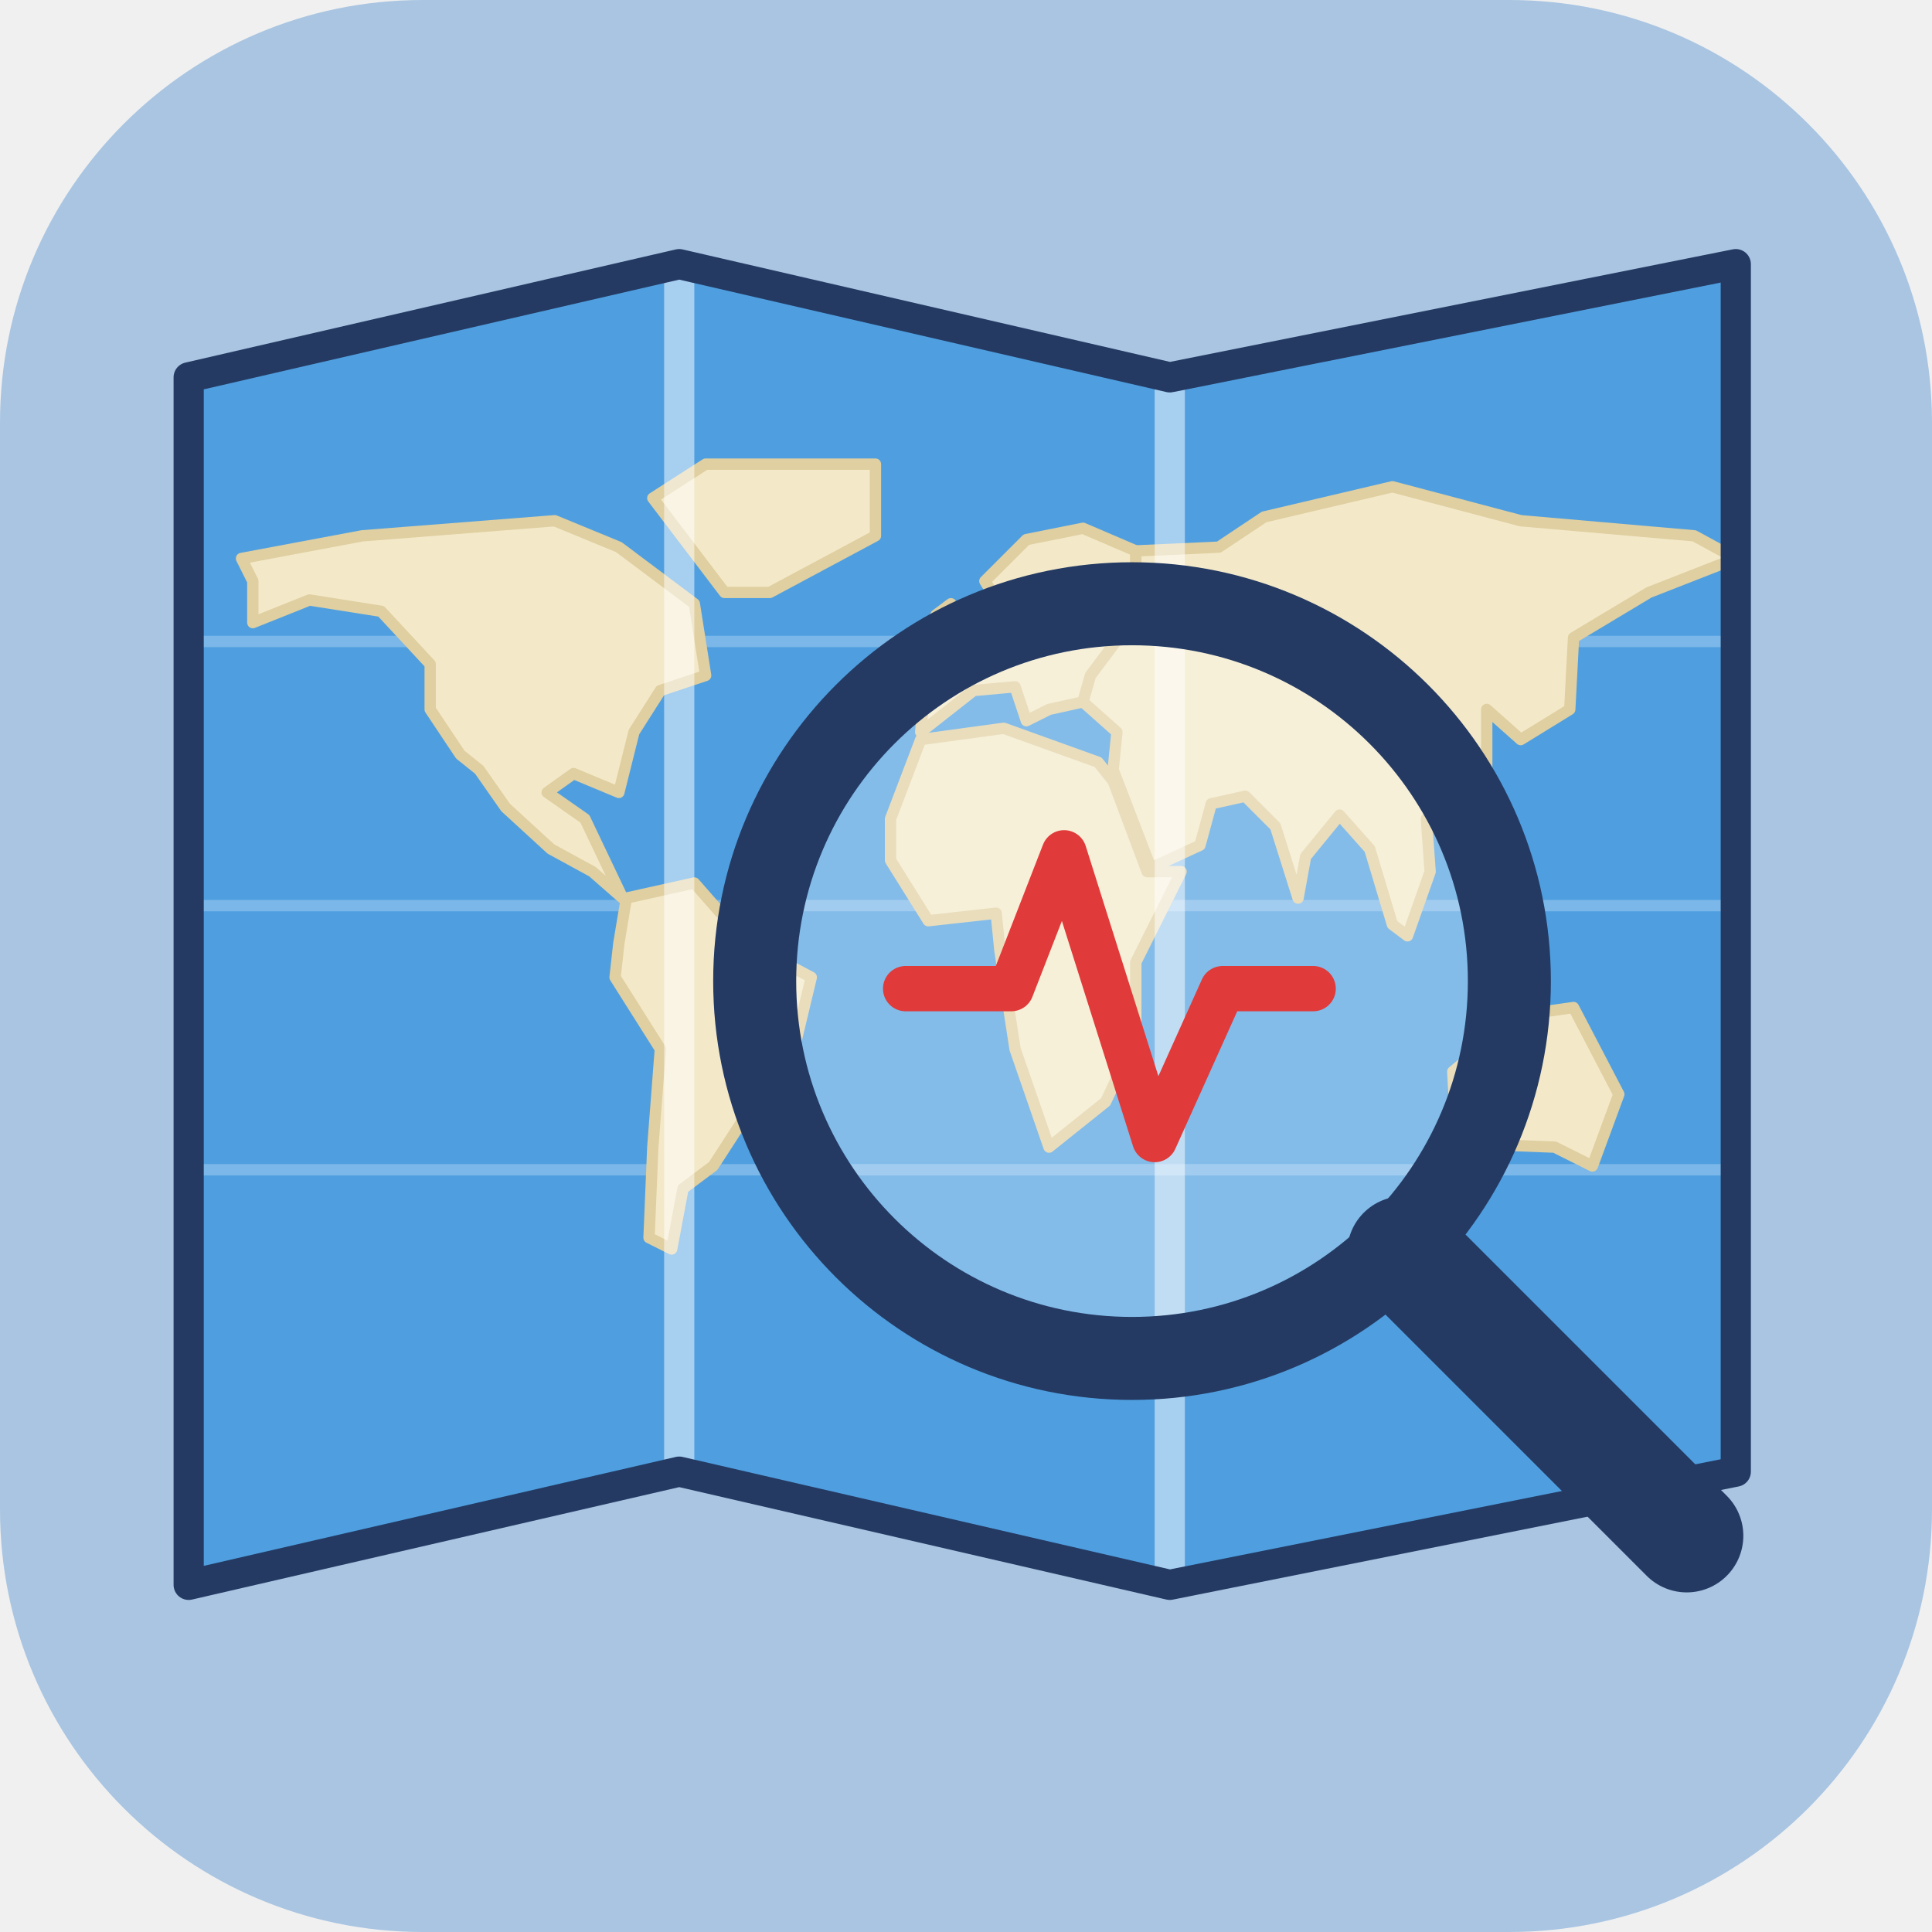
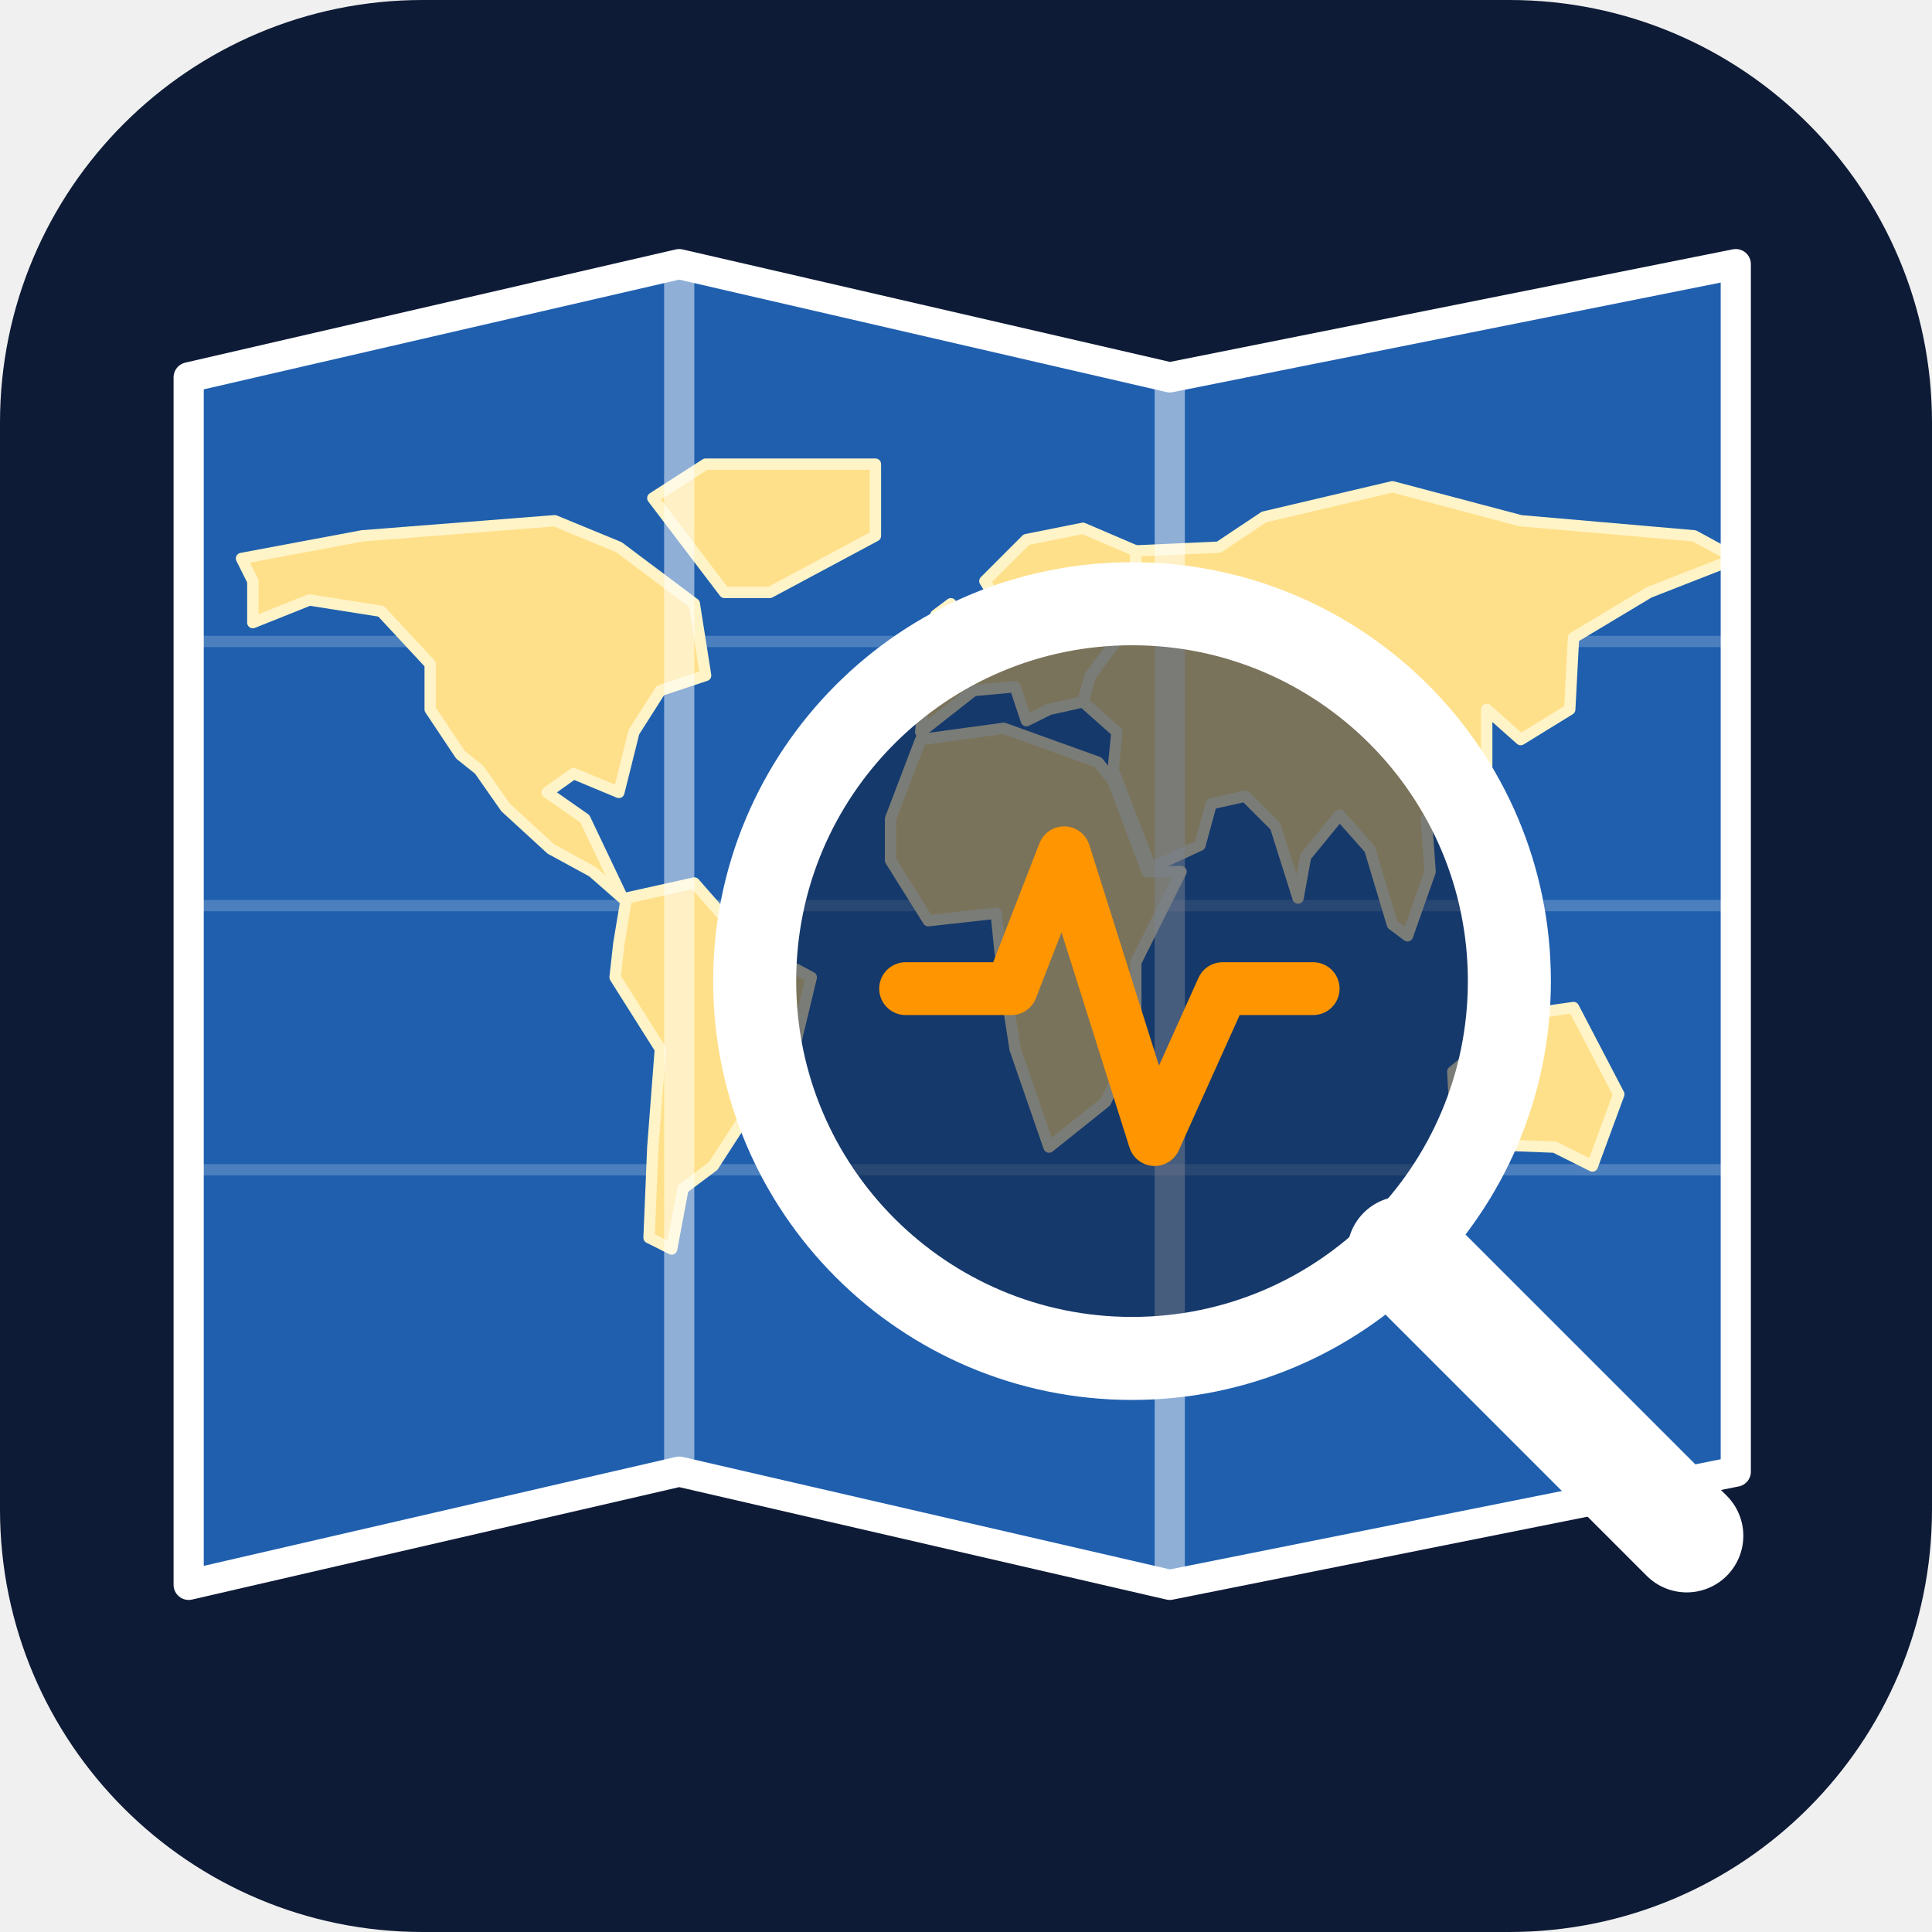
<svg xmlns="http://www.w3.org/2000/svg" viewBox="0 0 512 512">
  <defs>
    <clipPath id="m">
      <path d="M50 100l130-30 130 30 150-30v320l-150 30-130-30-130 30z" />
    </clipPath>
  </defs>
-   <rect width="512" height="512" rx="112" fill="#a9c5e2" />
+   <rect width="512" height="512" rx="112" fill="#0e1b36" />
  <g clip-path="url(#m)">
-     <rect x="40" y="60" width="430" height="360" fill="#4f9fe0" />
-     <g stroke="#fff" stroke-opacity=".25" stroke-width="3">
+     <rect x="40" y="60" width="430" height="360" fill="#1f5fae" />
+     <g stroke="#fff" stroke-opacity=".2" stroke-width="3">
      <path d="M50 170H460M50 240H460M50 310H460" />
    </g>
-     <g fill="#f3e9c9" stroke="#e0cfa0" stroke-width="3" stroke-linejoin="round">
+     <g fill="#ffe08a" stroke="#fff4c8" stroke-width="3" stroke-linejoin="round">
      <path d="M64 148L96 142L147 138L164 145L184 160L187 179L175 183L168 194L164 210L152 205L145 210L155 217L165 238L157 231L146 225L134 214L127 204L122 200L114 188L114 176L101 162L82 159L67 165L67 154z" />
      <path d="M192 157L204 157L232 142L232 123L187 123L173 132z" />
      <path d="M166 238L184 234L198 250L215 259L209 284L200 292L189 309L181 315L178 331L172 328L173 304L175 278L163 259L164 250z" />
      <path d="M249 172L256 169L252 160L248 163z" />
      <path d="M244 194L245 183L253 177L261 168L266 162L261 154L272 143L287 140L301 146L301 163L289 179L287 186L278 188L272 191L269 182L258 183z" />
      <path d="M236 217L244 196L266 193L291 202L295 207L304 231L313 231L301 255L301 275L293 292L278 304L269 278L265 252L264 242L246 244L236 228z" />
      <path d="M287 186L296 194L295 204L305 230L318 224L321 213L330 211L338 219L344 238L346 227L355 216L363 225L369 245L373 248L379 231L378 217L394 204L394 188L403 196L416 188L417 169L437 157L460 148L449 142L403 138L369 129L335 137L323 145L301 146L301 163L289 179z" />
      <path d="M385 284L403 269L417 267L429 290L422 309L412 304L386 303z" />
    </g>
    <path d="M180 70v330M310 100v330" stroke="#fff" stroke-width="8" opacity=".5" />
  </g>
-   <path d="M50 100l130-30 130 30 150-30v320l-150 30-130-30-130 30z" fill="none" stroke="#243a63" stroke-width="8" stroke-linejoin="round" />
-   <circle cx="300" cy="260" r="100" fill="#fff" fill-opacity=".3" stroke="#243a63" stroke-width="22" />
-   <path d="M372 332l75 75" stroke="#243a63" stroke-width="30" stroke-linecap="round" />
-   <path d="M240 262h28l14-36 24 76 18-40h24" fill="none" stroke="#e03a3a" stroke-width="12" stroke-linecap="round" stroke-linejoin="round" />
+   <path d="M50 100l130-30 130 30 150-30v320l-150 30-130-30-130 30z" fill="none" stroke="#fff" stroke-width="8" stroke-linejoin="round" />
+   <circle cx="300" cy="260" r="100" fill="#0e1b36" fill-opacity=".55" stroke="#fff" stroke-width="22" />
+   <path d="M372 332l75 75" stroke="#fff" stroke-width="30" stroke-linecap="round" />
+   <path d="M240 262h28l14-36 24 76 18-40h24" fill="none" stroke="#ff9500" stroke-width="14" stroke-linecap="round" stroke-linejoin="round" />
</svg>
